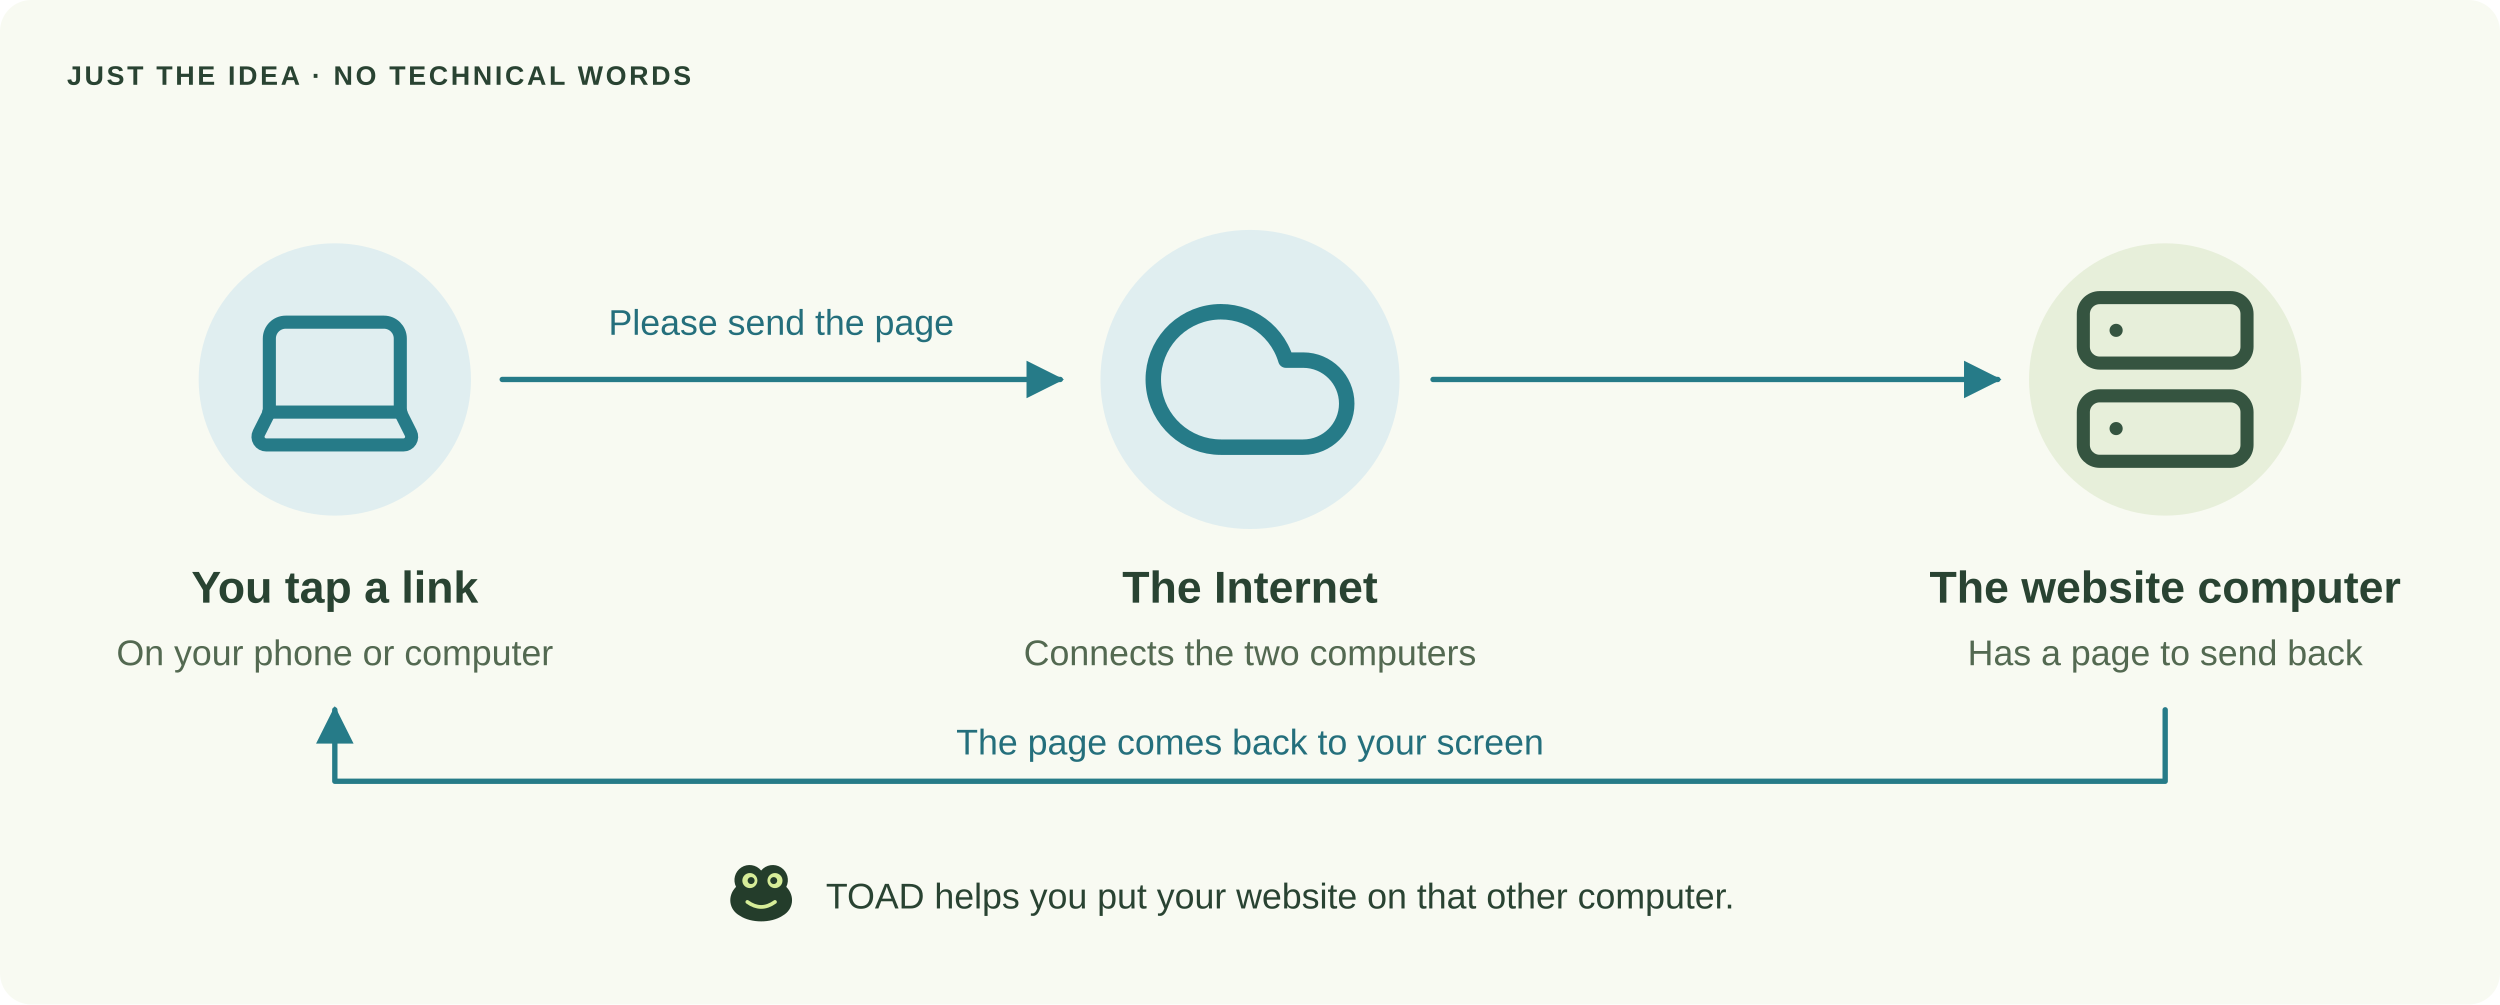
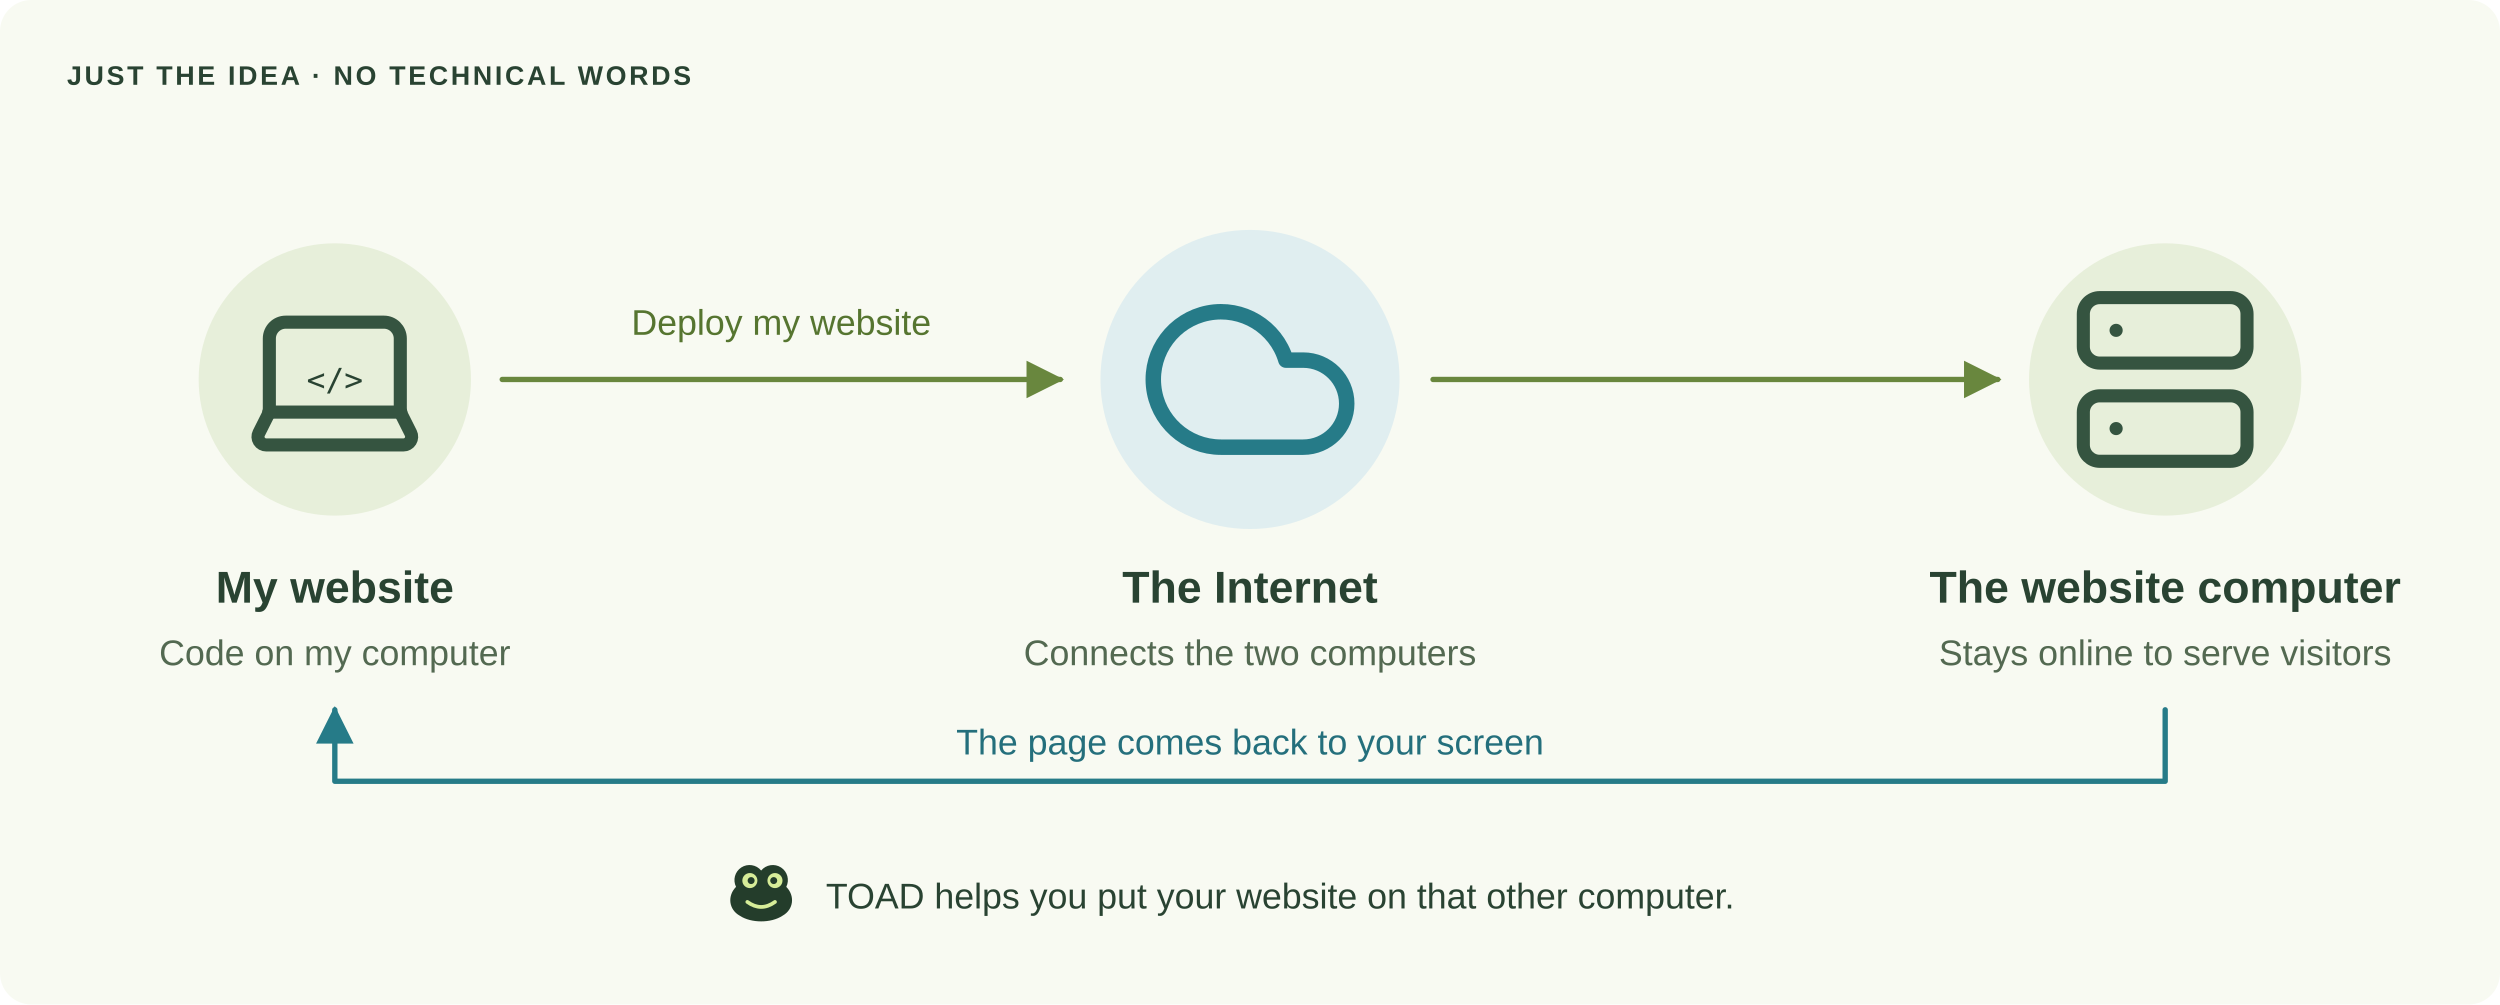
<svg xmlns="http://www.w3.org/2000/svg" width="1120" height="450" viewBox="0 0 1120 450" role="img" aria-labelledby="title desc">
  <defs>
    <symbol id="laptop" viewBox="0 0 24 24">
      <path d="M18 5a2 2 0 0 1 2 2v8.526a2 2 0 0 0 .212.897l1.068 2.127a1 1 0 0 1-.9 1.45H3.62a1 1 0 0 1-.9-1.45l1.068-2.127A2 2 0 0 0 4 15.526V7a2 2 0 0 1 2-2z" />
      <path d="M20.054 15.987H3.946" />
    </symbol>
    <symbol id="bot" viewBox="0 0 24 24">
      <path d="M12 8V4H8" />
      <rect width="16" height="12" x="4" y="8" rx="2" />
      <path d="M2 14h2" />
      <path d="M20 14h2" />
      <path d="M15 13v2" />
      <path d="M9 13v2" />
    </symbol>
    <symbol id="package" viewBox="0 0 24 24">
      <path d="M11 21.73a2 2 0 0 0 2 0l7-4A2 2 0 0 0 21 16V8a2 2 0 0 0-1-1.73l-7-4a2 2 0 0 0-2 0l-7 4A2 2 0 0 0 3 8v8a2 2 0 0 0 1 1.73z" />
      <path d="M12 22V12" />
      <polyline points="3.29 7 12 12 20.71 7" />
      <path d="m7.5 4.27 9 5.15" />
    </symbol>
    <symbol id="cloud" viewBox="0 0 24 24">
      <path d="M17.5 19H9a7 7 0 1 1 6.71-9h1.79a4.5 4.5 0 1 1 0 9Z" />
    </symbol>
    <symbol id="server" viewBox="0 0 24 24">
      <rect width="20" height="8" x="2" y="2" rx="2" ry="2" />
      <rect width="20" height="8" x="2" y="14" rx="2" ry="2" />
      <line x1="6" x2="6.01" y1="6" y2="6" />
      <line x1="6" x2="6.01" y1="18" y2="18" />
    </symbol>
    <symbol id="globe" viewBox="0 0 24 24">
      <circle cx="12" cy="12" r="10" />
      <path d="M12 2a14.5 14.5 0 0 0 0 20 14.5 14.5 0 0 0 0-20" />
      <path d="M2 12h20" />
    </symbol>
    <symbol id="lock-keyhole" viewBox="0 0 24 24">
      <circle cx="12" cy="16" r="1" />
      <rect x="3" y="10" width="18" height="12" rx="2" />
      <path d="M7 10V7a5 5 0 0 1 10 0v3" />
    </symbol>
    <symbol id="app-window" viewBox="0 0 24 24">
      <rect x="2" y="4" width="20" height="16" rx="2" />
      <path d="M10 4v4" />
      <path d="M2 8h20" />
      <path d="M6 4v4" />
    </symbol>
    <symbol id="activity" viewBox="0 0 24 24">
      <path d="M22 12h-2.48a2 2 0 0 0-1.93 1.46l-2.35 8.36a.25.25 0 0 1-.48 0L9.24 2.18a.25.25 0 0 0-.48 0l-2.35 8.36A2 2 0 0 1 4.49 12H2" />
    </symbol>
    <symbol id="database" viewBox="0 0 24 24">
      <ellipse cx="12" cy="5" rx="9" ry="3" />
      <path d="M3 5V19A9 3 0 0 0 21 19V5" />
      <path d="M3 12A9 3 0 0 0 21 12" />
    </symbol>
    <symbol id="toad" viewBox="0 0 64 64">
      <path fill="#243d2b" d="M12 29a12 12 0 0 1 20-13 12 12 0 0 1 20 13c7 7 6 18-3 23-9 6-25 6-34 0-9-5-10-16-3-23Z" />
      <circle cx="23" cy="24" r="6" fill="#d7ed99" />
      <circle cx="43" cy="24" r="6" fill="#d7ed99" />
      <circle cx="24" cy="24" r="2.8" fill="#243d2b" />
      <circle cx="42" cy="24" r="2.8" fill="#243d2b" />
      <path d="M21 41q11 8 22 0" fill="none" stroke="#d7ed99" stroke-width="3" stroke-linecap="round" />
    </symbol>
    <marker id="ship" viewBox="0 0 10 10" refX="9" refY="5" markerWidth="7" markerHeight="7" orient="auto-start-reverse">
      <path d="M0 0 10 5 0 10Z" fill="#69873e" />
    </marker>
    <marker id="visit" viewBox="0 0 10 10" refX="9" refY="5" markerWidth="7" markerHeight="7" orient="auto-start-reverse">
      <path d="M0 0 10 5 0 10Z" fill="#267b88" />
    </marker>
    <marker id="lookup" viewBox="0 0 10 10" refX="9" refY="5" markerWidth="7" markerHeight="7" orient="auto-start-reverse">
      <path d="M0 0 10 5 0 10Z" fill="#7d8d89" />
    </marker>
    <marker id="watch" viewBox="0 0 10 10" refX="9" refY="5" markerWidth="7" markerHeight="7" orient="auto-start-reverse">
      <path d="M0 0 10 5 0 10Z" fill="#827194" />
    </marker>
  </defs>
  <rect width="1120" height="450" rx="14" fill="#f8faf2" />
  <text x="30" y="38" class="label" text-anchor="start" font-family="Arial,Helvetica,sans-serif" font-size="12" font-weight="700" fill="#294332" letter-spacing="1.2">JUST THE IDEA · NO TECHNICAL WORDS</text>
-   <circle cx="150" cy="170" r="61" fill="#e0eef0" />
-   <use href="#laptop" x="106" y="126" width="88" height="88" fill="none" stroke="#267b88" stroke-width="1.6" stroke-linecap="round" stroke-linejoin="round" />
-   <text x="150" y="270" class="title" text-anchor="middle" font-family="Arial,Helvetica,sans-serif" font-size="20" font-weight="700" fill="#294332">You tap a link</text>
-   <text x="150" y="298" class="small" text-anchor="middle" font-family="Arial,Helvetica,sans-serif" font-size="16" font-weight="400" fill="#536951">On your phone or computer</text>
-   <path d="M225 170H475" class="arrow visit" fill="none" stroke="#267b88" stroke-width="2.4" stroke-linecap="round" stroke-linejoin="round" marker-end="url(#visit)" />
-   <text x="350" y="150" class="body blue" text-anchor="middle" font-family="Arial,Helvetica,sans-serif" font-size="16" font-weight="400" fill="#246f7c">Please send the page</text>
+   <circle cx="150" cy="170" r="61" fill="#e7efda" />
+   <use href="#laptop" x="106" y="126" width="88" height="88" fill="none" stroke="#355440" stroke-width="1.6" stroke-linecap="round" stroke-linejoin="round" />
+   <text x="150" y="175" class="code" text-anchor="middle" font-family="ui-monospace,monospace" font-size="14" font-weight="400" fill="#294332">&lt;/&gt;</text>
+   <text x="150" y="270" class="title" text-anchor="middle" font-family="Arial,Helvetica,sans-serif" font-size="20" font-weight="700" fill="#294332">My website</text>
+   <text x="150" y="298" class="small" text-anchor="middle" font-family="Arial,Helvetica,sans-serif" font-size="16" font-weight="400" fill="#536951">Code on my computer</text>
+   <path d="M225 170H475" class="arrow ship" fill="none" stroke="#69873e" stroke-width="2.4" stroke-linecap="round" stroke-linejoin="round" marker-end="url(#ship)" />
+   <text x="350" y="150" class="body green" text-anchor="middle" font-family="Arial,Helvetica,sans-serif" font-size="16" font-weight="400" fill="#567530">Deploy my website</text>
  <circle cx="560" cy="170" r="67" fill="#e0eef0" />
  <use href="#cloud" x="508" y="118" width="104" height="104" fill="none" stroke="#267b88" stroke-width="1.6" stroke-linecap="round" stroke-linejoin="round" />
  <text x="560" y="270" class="title" text-anchor="middle" font-family="Arial,Helvetica,sans-serif" font-size="20" font-weight="700" fill="#294332">The Internet</text>
  <text x="560" y="298" class="small" text-anchor="middle" font-family="Arial,Helvetica,sans-serif" font-size="16" font-weight="400" fill="#536951">Connects the two computers</text>
-   <path d="M642 170H895" class="arrow visit" fill="none" stroke="#267b88" stroke-width="2.4" stroke-linecap="round" stroke-linejoin="round" marker-end="url(#visit)" />
+   <path d="M642 170H895" class="arrow ship" fill="none" stroke="#69873e" stroke-width="2.4" stroke-linecap="round" stroke-linejoin="round" marker-end="url(#ship)" />
  <circle cx="970" cy="170" r="61" fill="#e7efda" />
  <use href="#server" x="926" y="126" width="88" height="88" fill="none" stroke="#355440" stroke-width="1.6" stroke-linecap="round" stroke-linejoin="round" />
  <text x="970" y="270" class="title" text-anchor="middle" font-family="Arial,Helvetica,sans-serif" font-size="20" font-weight="700" fill="#294332">The website computer</text>
-   <text x="970" y="298" class="small" text-anchor="middle" font-family="Arial,Helvetica,sans-serif" font-size="16" font-weight="400" fill="#536951">Has a page to send back</text>
+   <text x="970" y="298" class="small" text-anchor="middle" font-family="Arial,Helvetica,sans-serif" font-size="16" font-weight="400" fill="#536951">Stays online to serve visitors</text>
  <path d="M970 318V350H150V318" class="arrow visit" fill="none" stroke="#267b88" stroke-width="2.4" stroke-linecap="round" stroke-linejoin="round" marker-end="url(#visit)" />
  <text x="560" y="338" class="body blue" text-anchor="middle" font-family="Arial,Helvetica,sans-serif" font-size="16" font-weight="400" fill="#246f7c">The page comes back to your screen</text>
  <use href="#toad" x="323" y="381" width="36" height="36" />
  <text x="370" y="407" class="body" text-anchor="start" font-family="Arial,Helvetica,sans-serif" font-size="16" font-weight="400" fill="#294332">TOAD helps you put your website on that other computer.</text>
</svg>
